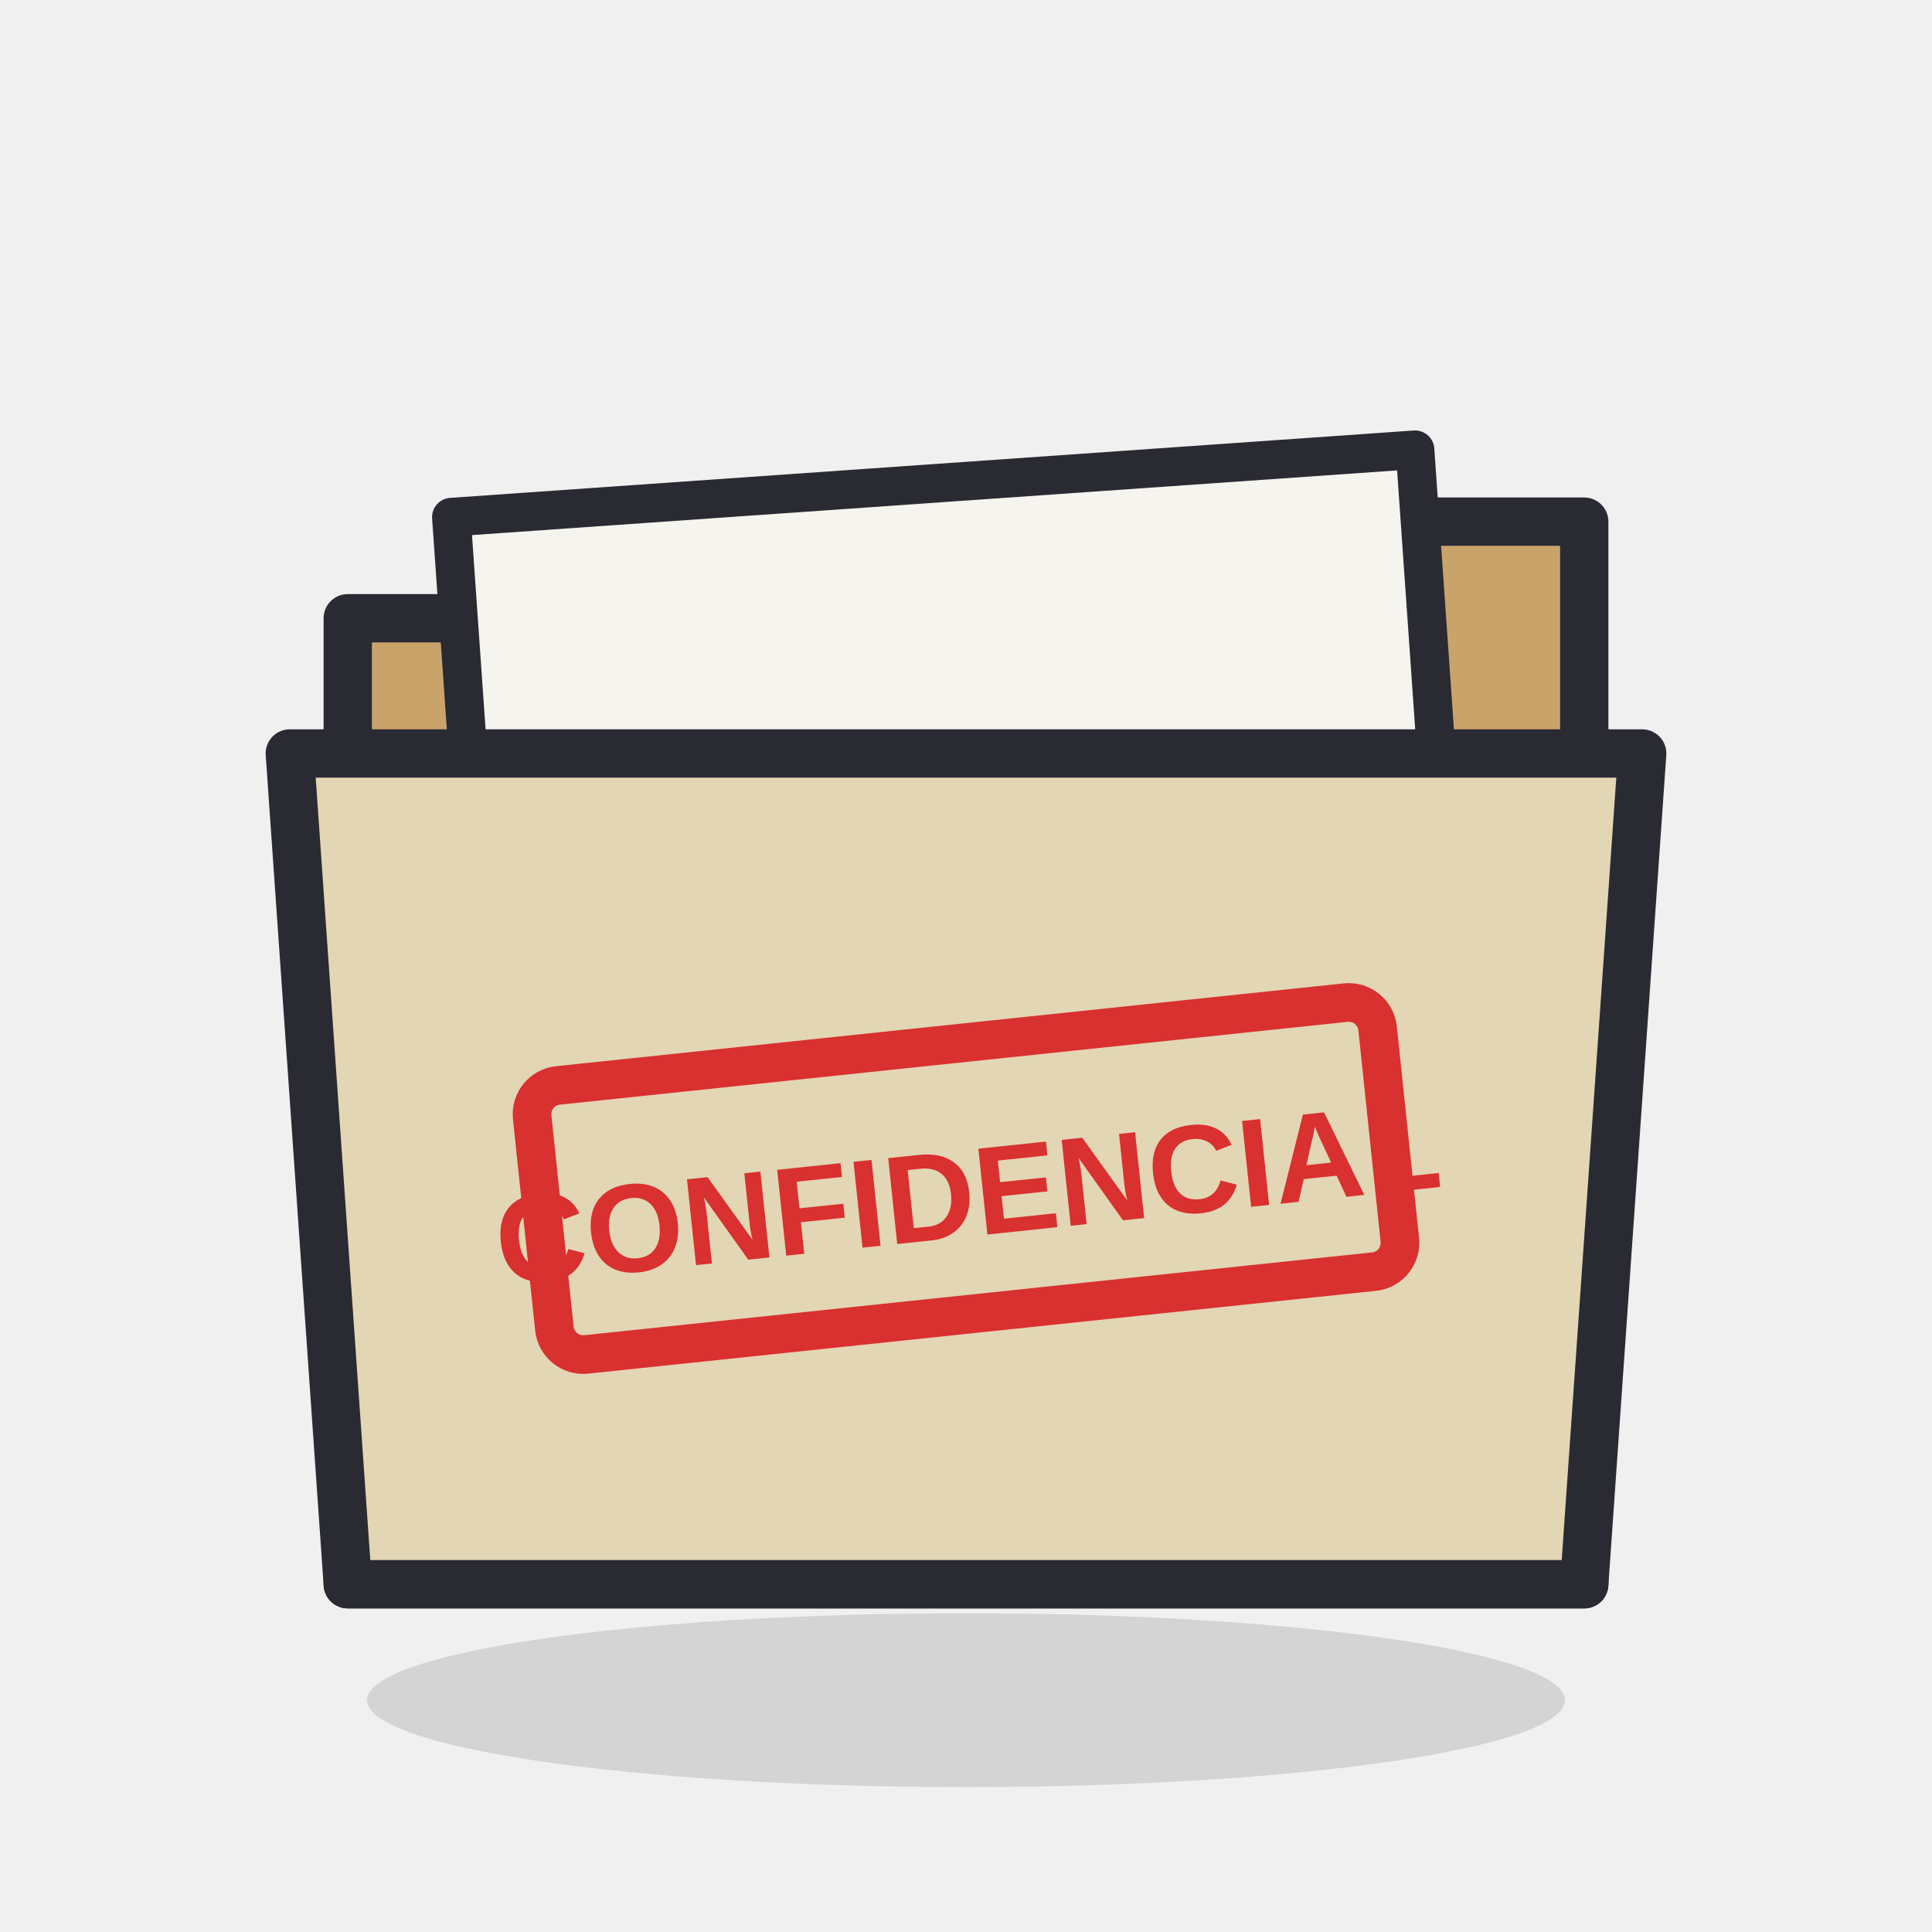
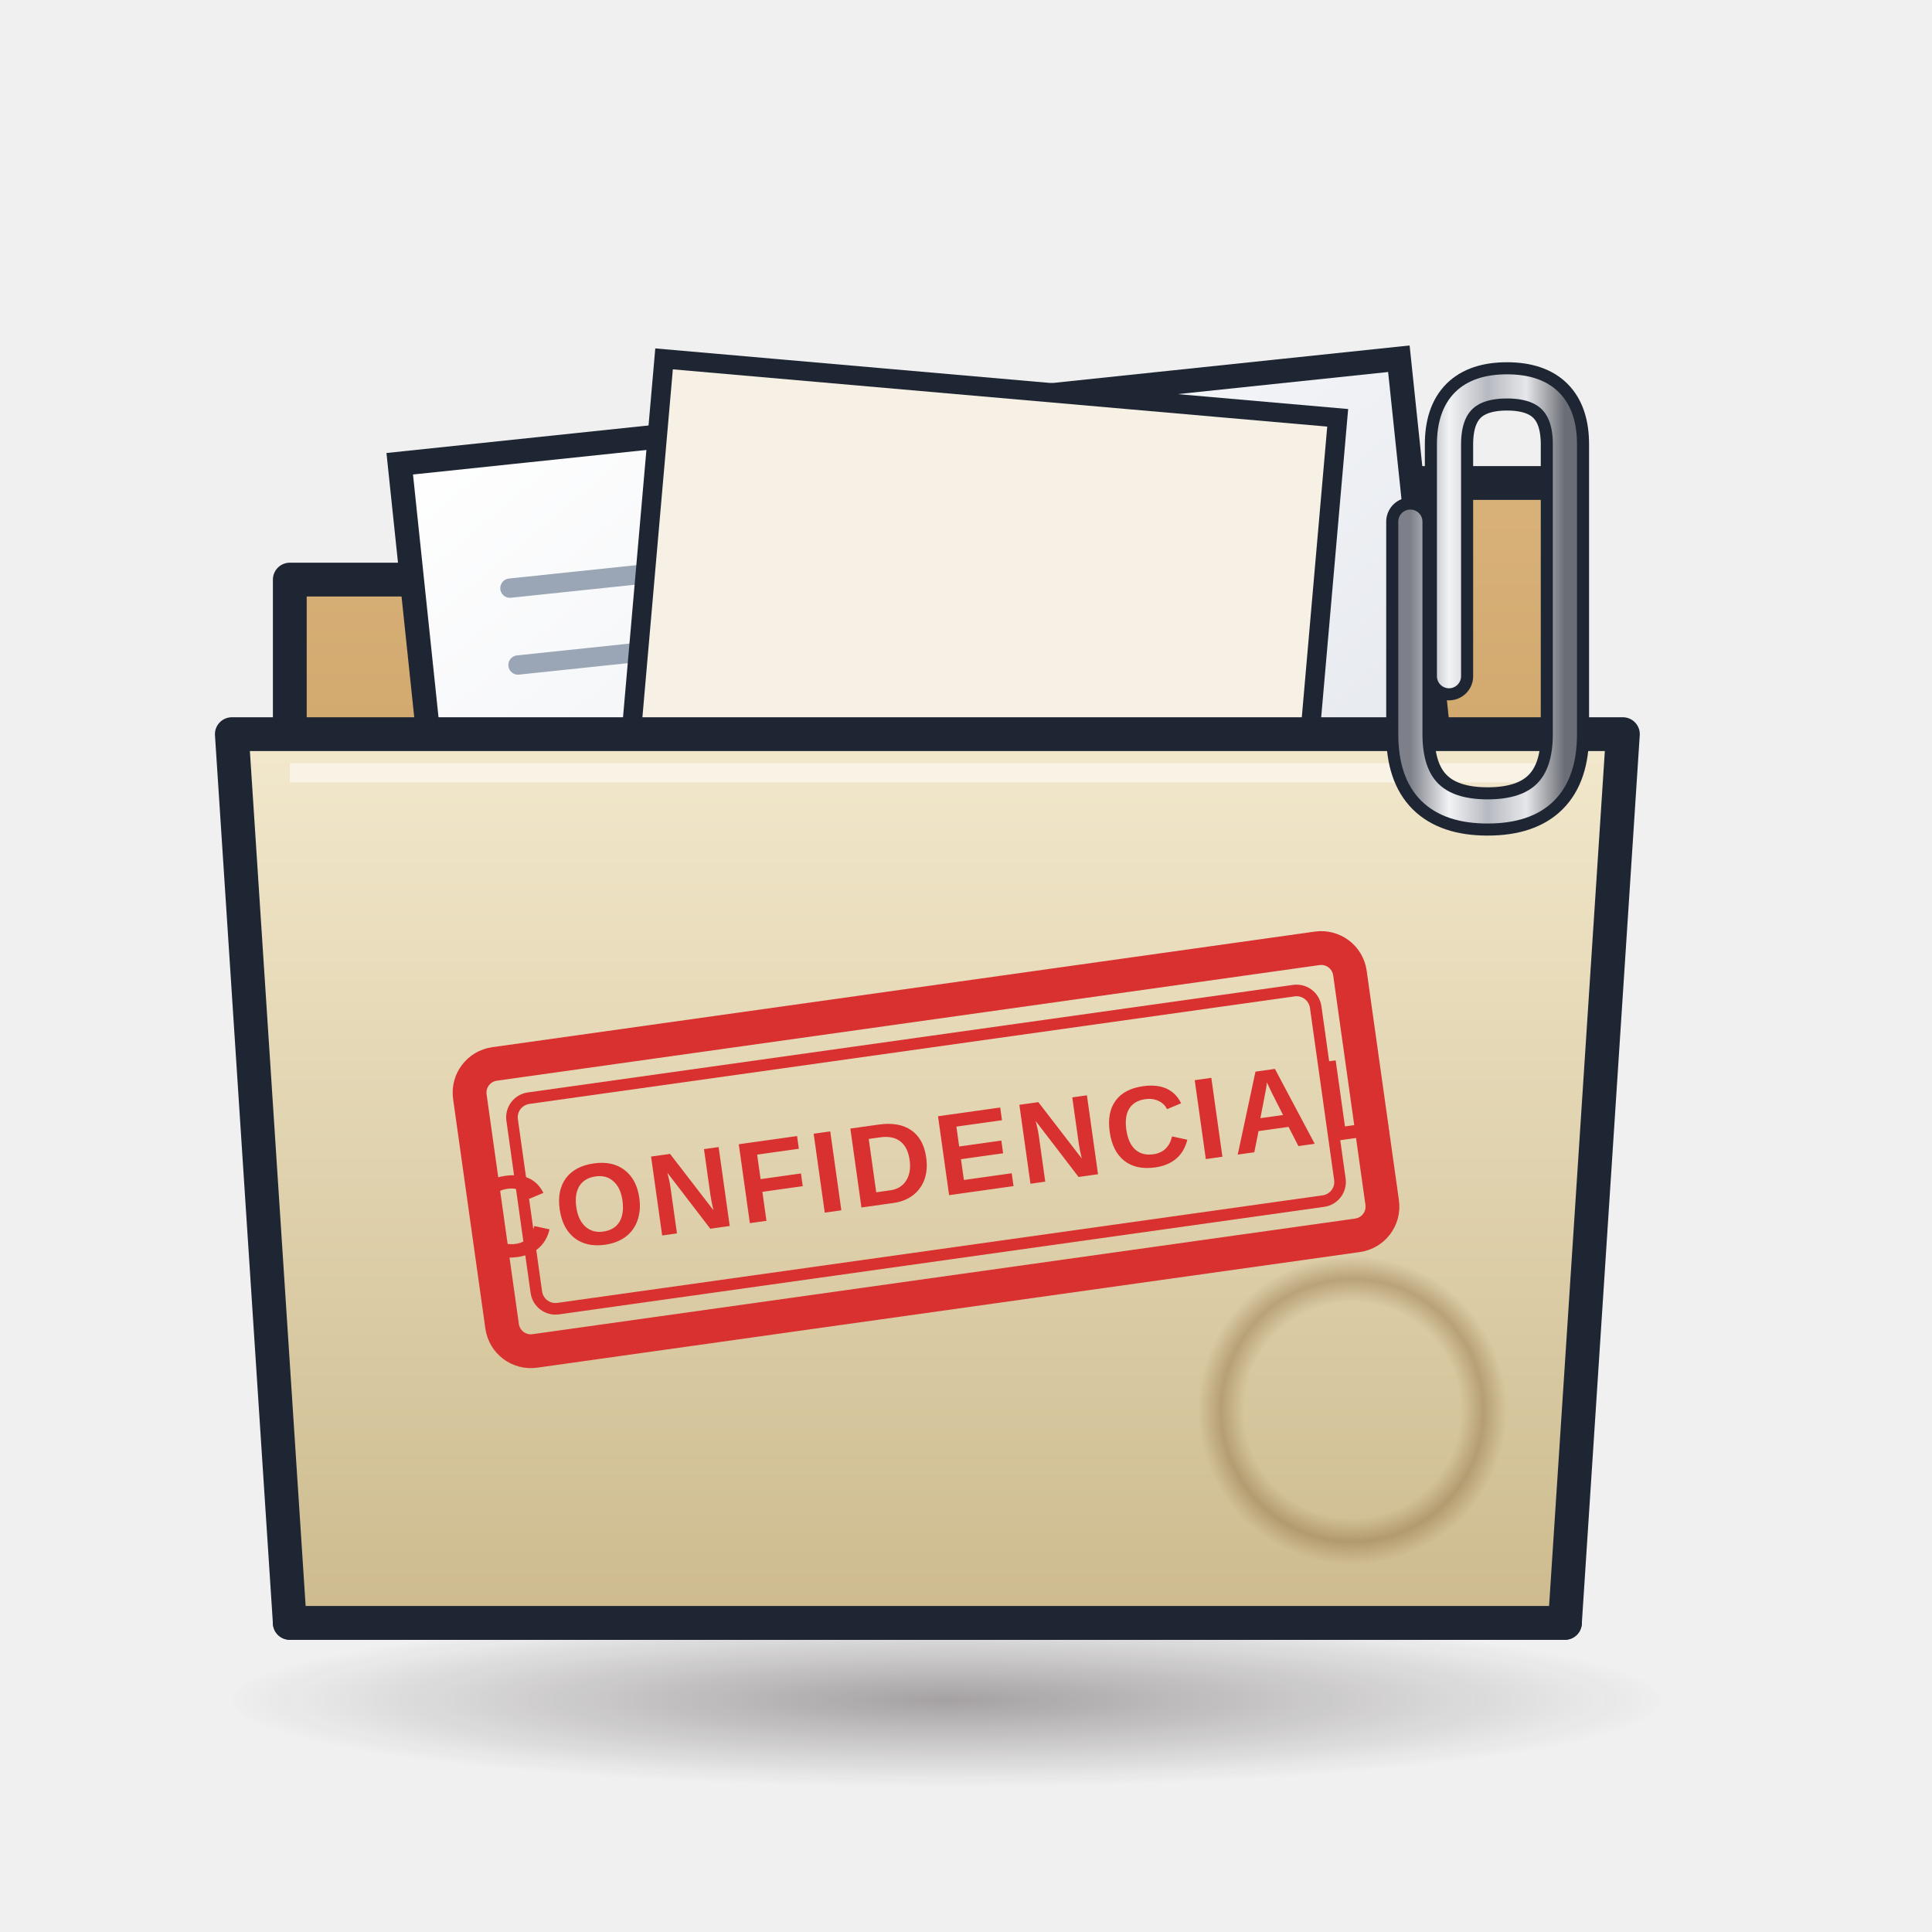
<svg xmlns="http://www.w3.org/2000/svg" viewBox="0 0 200 200">
-   <ellipse cx="100" cy="176" rx="62" ry="9" fill="#000" opacity=".12" />
-   <g stroke="#2a2a33" stroke-width="5" stroke-linejoin="round" stroke-linecap="round">
-     <path d="M36 64H82L92 54H164V164H36Z" fill="#c9a46a" />
-     <rect x="48" y="50" width="100" height="40" fill="#f6f4ee" stroke-width="4" transform="rotate(-4 98 70)" />
-     <path d="M30 78H170L164 164H36Z" fill="#e3d6b4" />
+   <defs>
+     <radialGradient id="sh" cx="0.5" cy="0.5" r="0.5">
+       <stop offset="0" stop-color="#1a1014" stop-opacity="0.35" />
+       <stop offset="1" stop-color="#1a1014" stop-opacity="0" />
+     </radialGradient>
+     <linearGradient id="bg" x1="0" y1="0" x2="0" y2="1">
+       <stop offset="0" stop-color="#f2e8cc" />
+       <stop offset="1" stop-color="#cdbb8e" />
+     </linearGradient>
+     <linearGradient id="wh" x1="0" y1="0" x2="1" y2="1">
+       <stop offset="0" stop-color="#ffffff" />
+       <stop offset="1" stop-color="#dfe3ea" />
+     </linearGradient>
+     <linearGradient id="st" x1="0" y1="0" x2="1" y2="0">
+       <stop offset="0" stop-color="#7d8088" />
+       <stop offset="0.25" stop-color="#f2f3f5" />
+       <stop offset="0.5" stop-color="#b6b9c0" />
+       <stop offset="0.75" stop-color="#e6e7ea" />
+       <stop offset="1" stop-color="#6a6d75" />
+     </linearGradient>
+     <linearGradient id="fold" x1="0" y1="0" x2="0" y2="1">
+       <stop offset="0" stop-color="#d9b27a" />
+       <stop offset="1" stop-color="#b88c4a" />
+     </linearGradient>
+     <radialGradient id="ring" cx="0.5" cy="0.5" r="0.5">
+       <stop offset="0.7" stop-color="#7a5528" stop-opacity="0" />
+       <stop offset="0.85" stop-color="#7a5528" stop-opacity="0.35" />
+       <stop offset="1" stop-color="#7a5528" stop-opacity="0" />
+     </radialGradient>
+   </defs>
+   <ellipse cx="98" cy="176" rx="74" ry="9" fill="url(#sh)" />
+   <path d="M30 60H78L88 50H162V168H30Z" fill="url(#fold)" stroke="#1f2633" stroke-width="3.5" stroke-linejoin="round" />
+   <g transform="rotate(-6 100 70)">
+     <rect x="44" y="42" width="104" height="70" fill="url(#wh)" stroke="#1f2633" stroke-width="2.5" />
+     <g stroke="#9aa6b6" stroke-width="2" stroke-linecap="round">
+       <path d="M54 56H120M54 64H136M54 72H110M54 80H130" />
+     </g>
+     <rect x="54" y="88" width="40" height="8" fill="#1f2633" />
  </g>
-   <rect x="56" y="108" width="88" height="28" rx="3" fill="none" stroke="#d93030" stroke-width="4" transform="rotate(-6 100 122)" />
-   <text x="100" y="128" font-family="Arial, sans-serif" font-weight="bold" font-size="13" fill="#d93030" text-anchor="middle" transform="rotate(-6 100 122)">CONFIDENCIAL</text>
+   <rect x="66" y="40" width="70" height="56" fill="#f6f1e4" stroke="#1f2633" stroke-width="2" transform="rotate(5 100 70)" />
+   <path d="M24 76H168L162 168H30Z" fill="url(#bg)" stroke="#1f2633" stroke-width="3.5" stroke-linejoin="round" />
+   <path d="M30 80H162" stroke="#fff" stroke-width="2" opacity=".5" />
+   <circle cx="140" cy="146" r="16" fill="url(#ring)" />
+   <g transform="rotate(-8 96 120)">
+     <rect x="50" y="104" width="92" height="30" rx="3" fill="none" stroke="#d93030" stroke-width="3.5" />
+     <rect x="54" y="108" width="84" height="22" rx="2" fill="none" stroke="#d93030" stroke-width="1.2" />
+     <text x="96" y="124" font-family="Arial, sans-serif" font-weight="900" font-size="12" fill="#d93030" text-anchor="middle" letter-spacing=".5">CONFIDENCIAL</text>
+   </g>
+   <path d="M150 70V46Q150 40 156 40Q162 40 162 46V76Q162 84 154 84Q146 84 146 76V54" fill="none" stroke="#1f2633" stroke-width="5" stroke-linecap="round" />
+   <path d="M150 70V46Q150 40 156 40Q162 40 162 46V76Q162 84 154 84Q146 84 146 76V54" fill="none" stroke="url(#st)" stroke-width="2.5" stroke-linecap="round" />
</svg>
